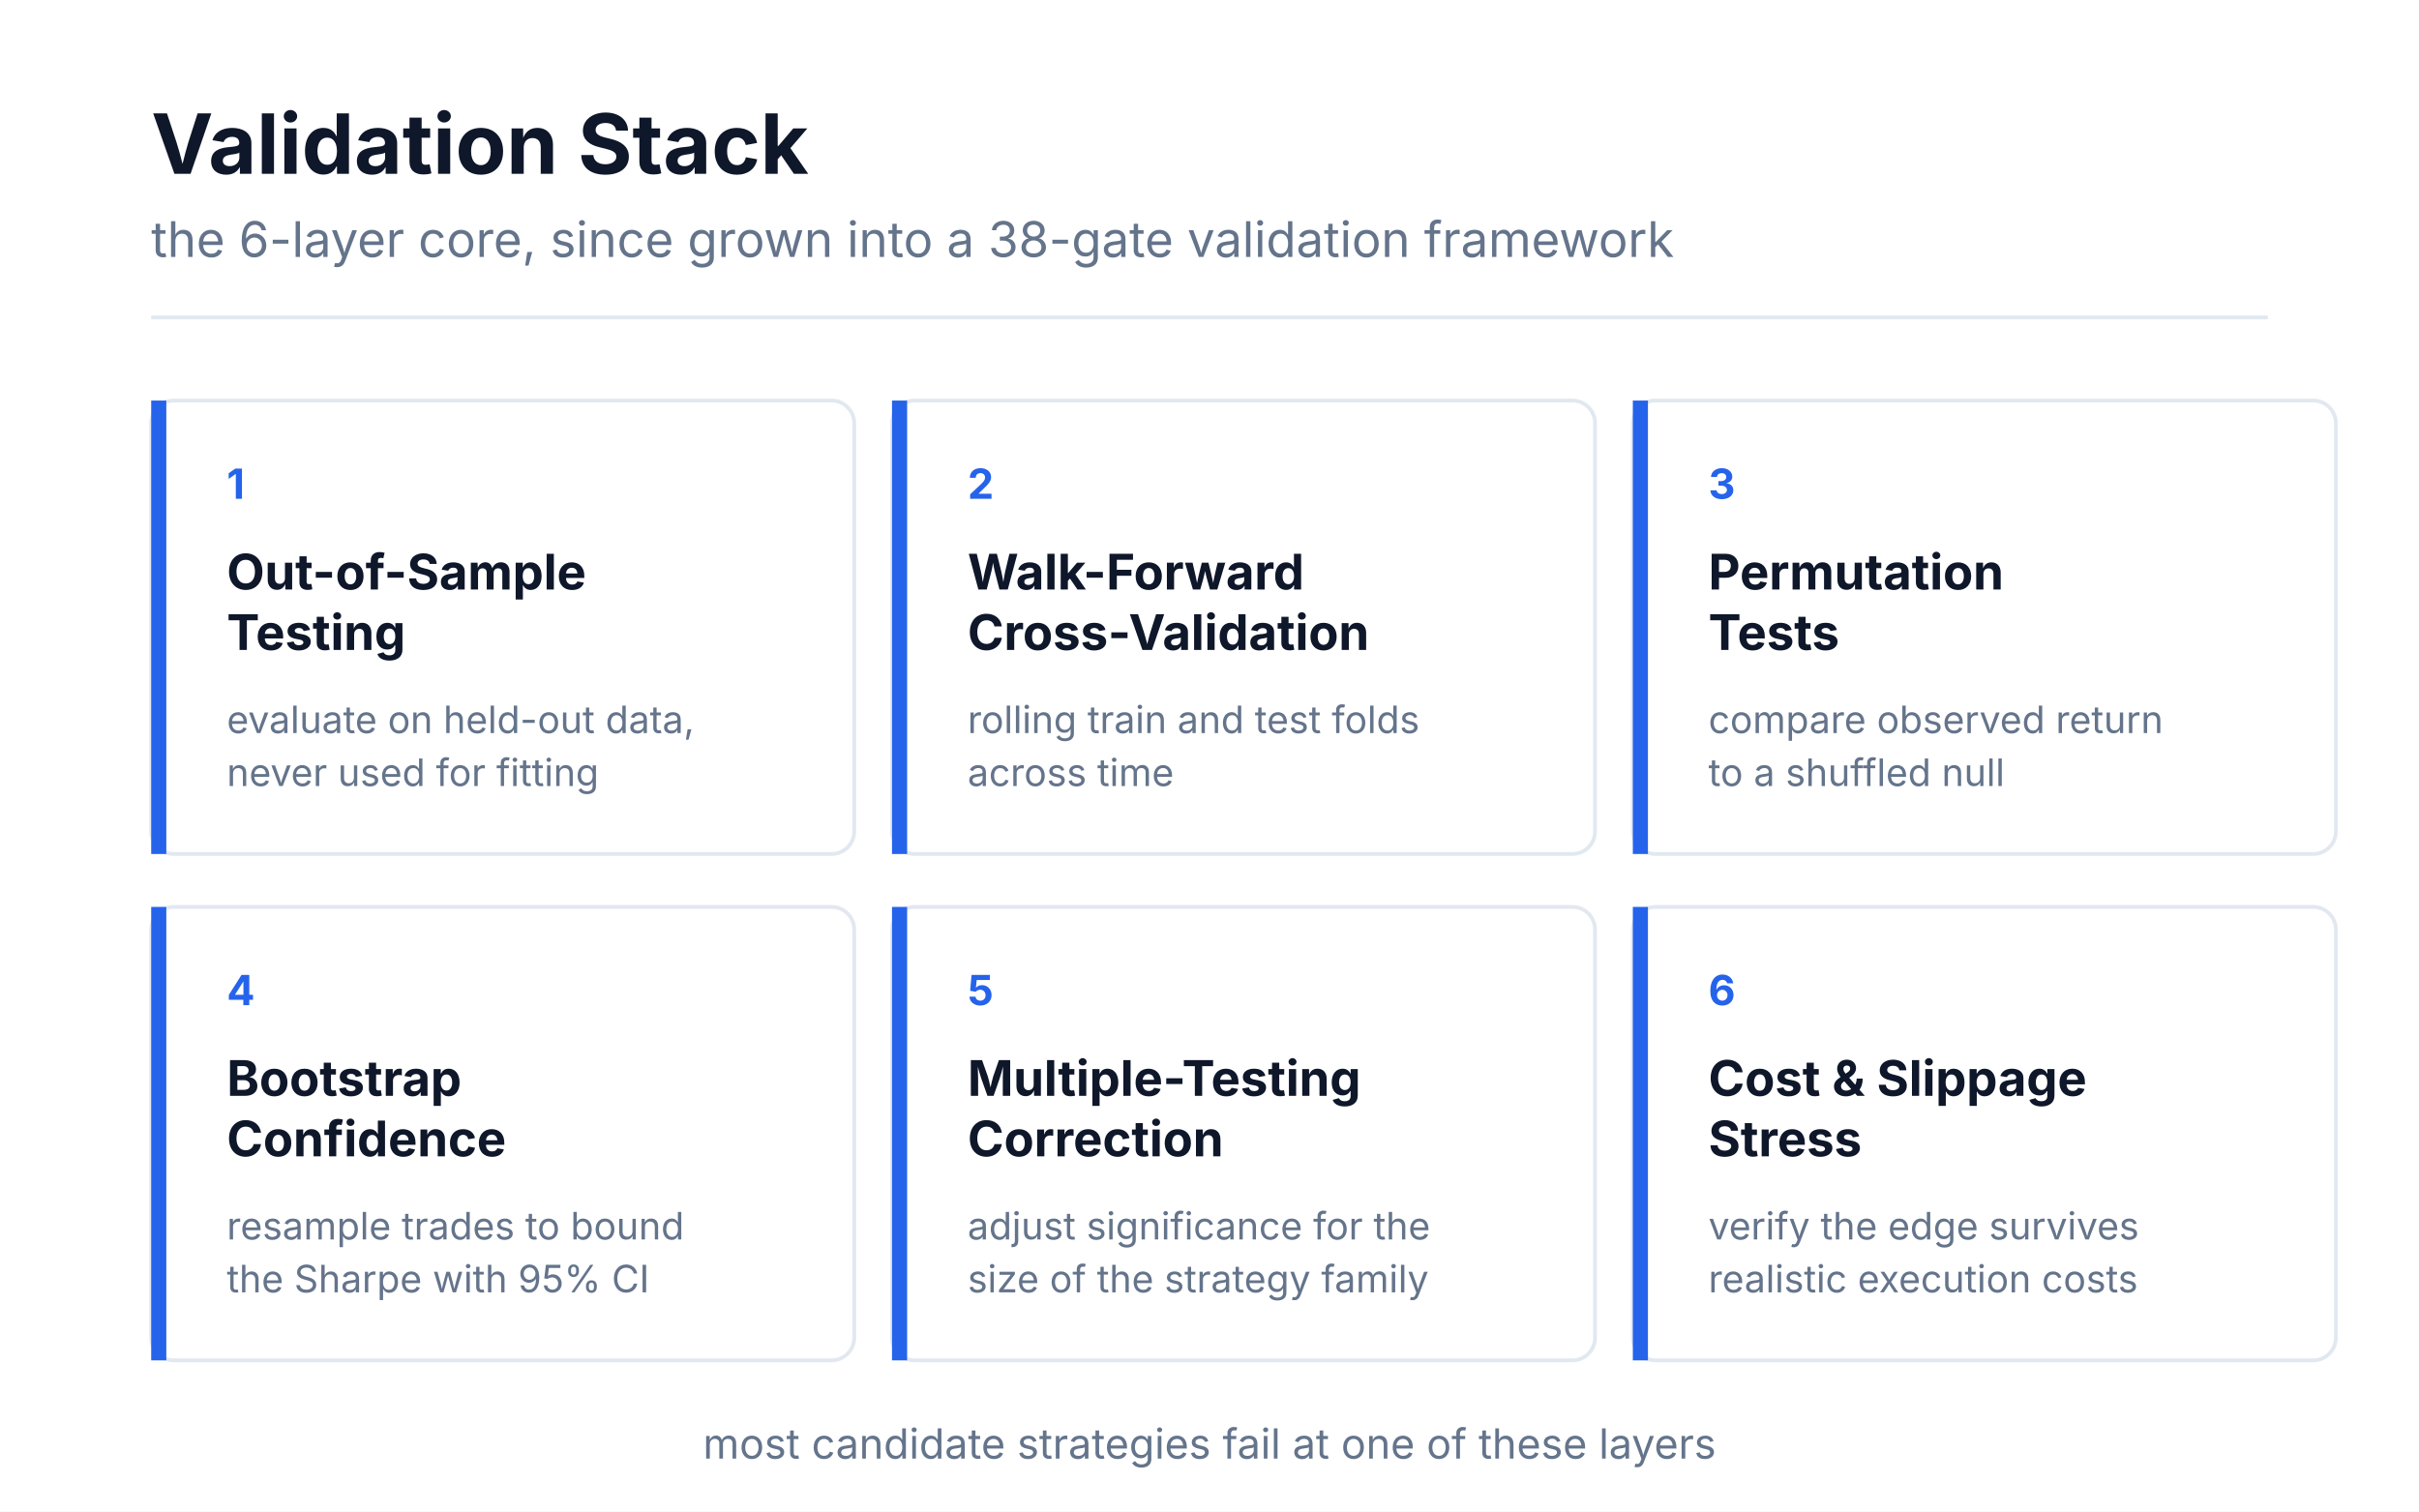
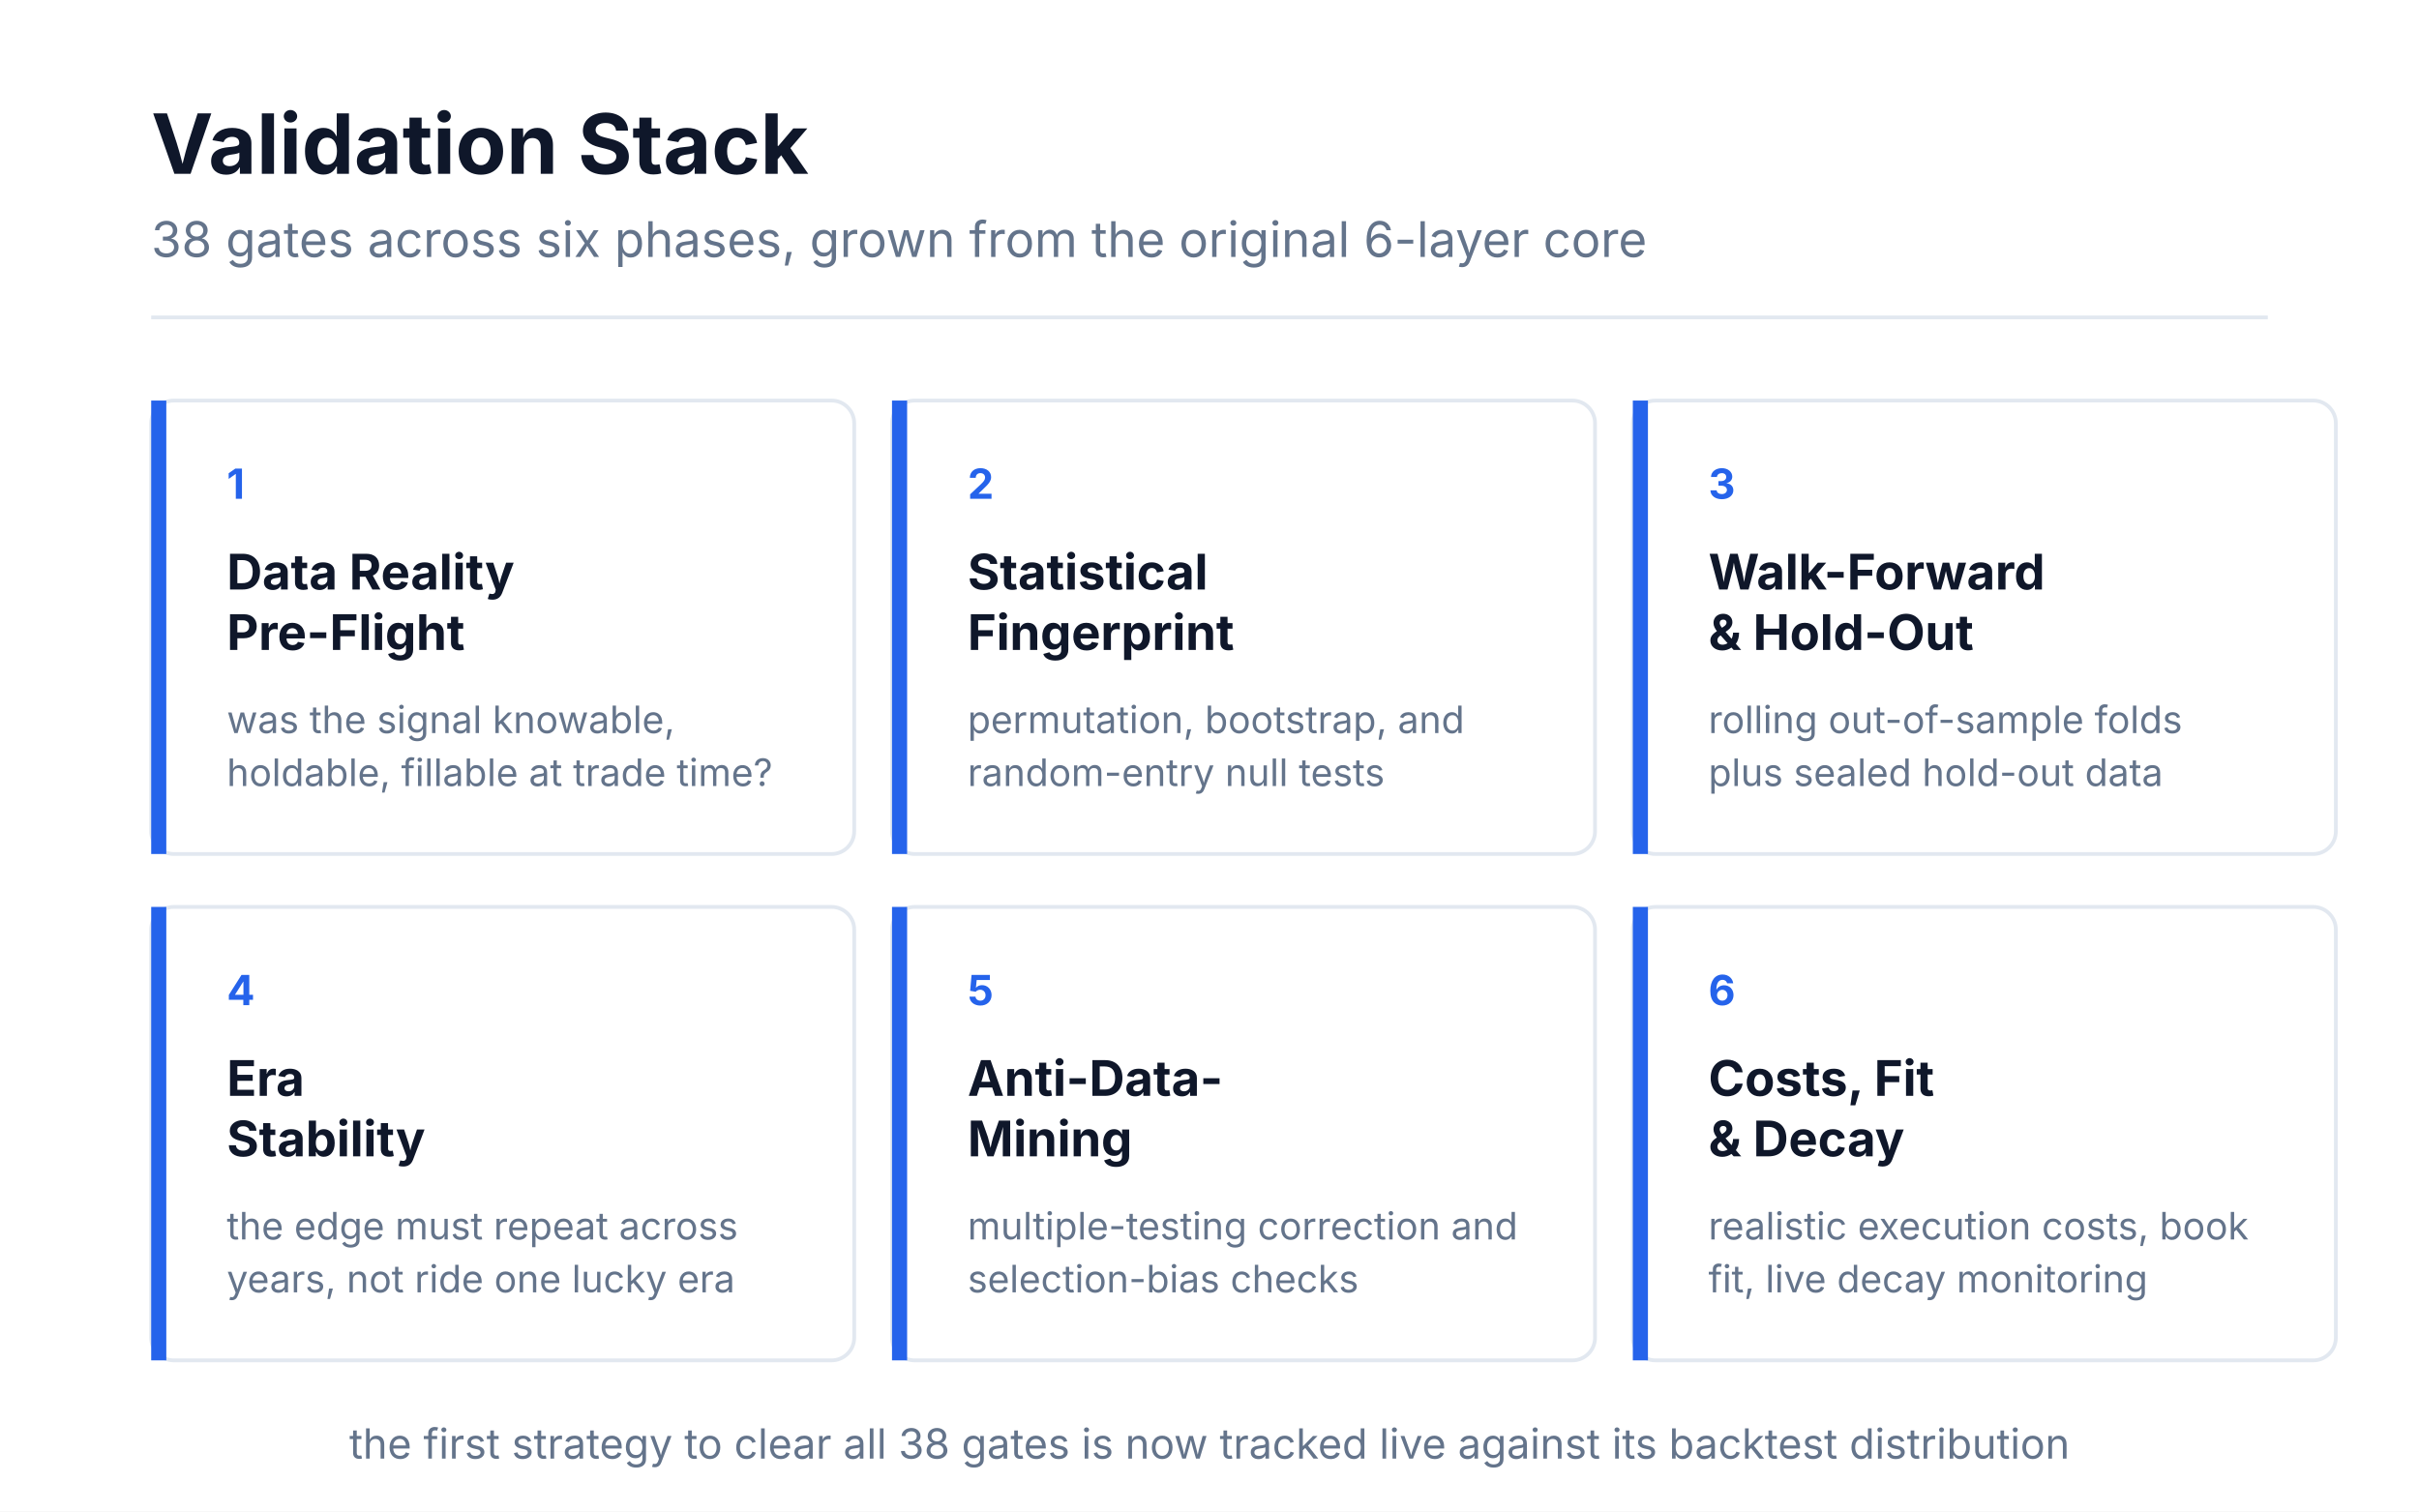
<svg xmlns="http://www.w3.org/2000/svg" width="640" height="400" viewBox="0 0 640 400" font-family="Helvetica Neue, Inter, Arial, sans-serif">
  <rect width="640" height="400" fill="#FFFFFF" />
  <text x="40" y="46" font-size="22" font-weight="700" fill="#0F172A">Validation Stack</text>
-   <text x="40" y="68" font-size="13" fill="#64748B">the 6-layer core, since grown into a 38-gate validation framework</text>
+   <text x="40" y="68" font-size="13" fill="#64748B">38 gates across six phases, grown from the original 6-layer core</text>
  <line x1="40" y1="84" x2="600" y2="84" stroke="#E2E8F0" stroke-width="1" />
  <g>
    <rect x="40" y="106" width="186" height="120" rx="6" fill="#FFFFFF" stroke="#E2E8F0" stroke-width="1" />
    <rect x="40" y="106" width="4" height="120" fill="#2563EB" />
    <text x="60" y="132" font-size="11" font-weight="700" fill="#2563EB">1</text>
-     <text x="60" y="156" font-size="13" font-weight="700" fill="#0F172A">Out-of-Sample</text>
-     <text x="60" y="172" font-size="13" font-weight="700" fill="#0F172A">Testing</text>
-     <text x="60" y="194" font-size="10" fill="#64748B">evaluate on held-out data,</text>
-     <text x="60" y="208" font-size="10" fill="#64748B">never used for fitting</text>
+     <text x="60" y="156" font-size="13" font-weight="700" fill="#0F172A">Data Reality</text>
+     <text x="60" y="172" font-size="13" font-weight="700" fill="#0F172A">Pre-Flight</text>
+     <text x="60" y="194" font-size="10" fill="#64748B">was the signal knowable,</text>
+     <text x="60" y="208" font-size="10" fill="#64748B">holdable, fillable at trade time?</text>
    <rect x="236" y="106" width="186" height="120" rx="6" fill="#FFFFFF" stroke="#E2E8F0" stroke-width="1" />
    <rect x="236" y="106" width="4" height="120" fill="#2563EB" />
    <text x="256" y="132" font-size="11" font-weight="700" fill="#2563EB">2</text>
-     <text x="256" y="156" font-size="13" font-weight="700" fill="#0F172A">Walk-Forward</text>
-     <text x="256" y="172" font-size="13" font-weight="700" fill="#0F172A">Cross-Validation</text>
-     <text x="256" y="194" font-size="10" fill="#64748B">rolling train and test folds</text>
-     <text x="256" y="208" font-size="10" fill="#64748B">across time</text>
+     <text x="256" y="156" font-size="13" font-weight="700" fill="#0F172A">Statistical</text>
+     <text x="256" y="172" font-size="13" font-weight="700" fill="#0F172A">Fingerprint</text>
+     <text x="256" y="194" font-size="10" fill="#64748B">permutation, bootstrap, and</text>
+     <text x="256" y="208" font-size="10" fill="#64748B">random-entry null tests</text>
    <rect x="432" y="106" width="186" height="120" rx="6" fill="#FFFFFF" stroke="#E2E8F0" stroke-width="1" />
    <rect x="432" y="106" width="4" height="120" fill="#2563EB" />
    <text x="452" y="132" font-size="11" font-weight="700" fill="#2563EB">3</text>
-     <text x="452" y="156" font-size="13" font-weight="700" fill="#0F172A">Permutation</text>
-     <text x="452" y="172" font-size="13" font-weight="700" fill="#0F172A">Tests</text>
-     <text x="452" y="194" font-size="10" fill="#64748B">compare observed return</text>
-     <text x="452" y="208" font-size="10" fill="#64748B">to a shuffled null</text>
+     <text x="452" y="156" font-size="13" font-weight="700" fill="#0F172A">Walk-Forward</text>
+     <text x="452" y="172" font-size="13" font-weight="700" fill="#0F172A">&amp; Hold-Out</text>
+     <text x="452" y="194" font-size="10" fill="#64748B">rolling out-of-sample folds</text>
+     <text x="452" y="208" font-size="10" fill="#64748B">plus sealed hold-out data</text>
    <rect x="40" y="240" width="186" height="120" rx="6" fill="#FFFFFF" stroke="#E2E8F0" stroke-width="1" />
    <rect x="40" y="240" width="4" height="120" fill="#2563EB" />
    <text x="60" y="266" font-size="11" font-weight="700" fill="#2563EB">4</text>
-     <text x="60" y="290" font-size="13" font-weight="700" fill="#0F172A">Bootstrap</text>
-     <text x="60" y="306" font-size="13" font-weight="700" fill="#0F172A">Confidence</text>
-     <text x="60" y="328" font-size="10" fill="#64748B">resample trades to bound</text>
-     <text x="60" y="342" font-size="10" fill="#64748B">the Sharpe with 95% CI</text>
+     <text x="60" y="290" font-size="13" font-weight="700" fill="#0F172A">Era</text>
+     <text x="60" y="306" font-size="13" font-weight="700" fill="#0F172A">Stability</text>
+     <text x="60" y="328" font-size="10" fill="#64748B">the edge must repeat across</text>
+     <text x="60" y="342" font-size="10" fill="#64748B">years, not ride one lucky era</text>
    <rect x="236" y="240" width="186" height="120" rx="6" fill="#FFFFFF" stroke="#E2E8F0" stroke-width="1" />
    <rect x="236" y="240" width="4" height="120" fill="#2563EB" />
    <text x="256" y="266" font-size="11" font-weight="700" fill="#2563EB">5</text>
-     <text x="256" y="290" font-size="13" font-weight="700" fill="#0F172A">Multiple-Testing</text>
-     <text x="256" y="306" font-size="13" font-weight="700" fill="#0F172A">Correction</text>
-     <text x="256" y="328" font-size="10" fill="#64748B">adjust significance for the</text>
-     <text x="256" y="342" font-size="10" fill="#64748B">size of the strategy family</text>
+     <text x="256" y="290" font-size="13" font-weight="700" fill="#0F172A">Anti-Data-</text>
+     <text x="256" y="306" font-size="13" font-weight="700" fill="#0F172A">Mining</text>
+     <text x="256" y="328" font-size="10" fill="#64748B">multiple-testing correction and</text>
+     <text x="256" y="342" font-size="10" fill="#64748B">selection-bias checks</text>
    <rect x="432" y="240" width="186" height="120" rx="6" fill="#FFFFFF" stroke="#E2E8F0" stroke-width="1" />
    <rect x="432" y="240" width="4" height="120" fill="#2563EB" />
    <text x="452" y="266" font-size="11" font-weight="700" fill="#2563EB">6</text>
-     <text x="452" y="290" font-size="13" font-weight="700" fill="#0F172A">Cost &amp; Slippage</text>
-     <text x="452" y="306" font-size="13" font-weight="700" fill="#0F172A">Stress</text>
-     <text x="452" y="328" font-size="10" fill="#64748B">verify the edge survives</text>
-     <text x="452" y="342" font-size="10" fill="#64748B">realistic execution costs</text>
+     <text x="452" y="290" font-size="13" font-weight="700" fill="#0F172A">Costs, Fit</text>
+     <text x="452" y="306" font-size="13" font-weight="700" fill="#0F172A">&amp; Decay</text>
+     <text x="452" y="328" font-size="10" fill="#64748B">realistic execution costs, book</text>
+     <text x="452" y="342" font-size="10" fill="#64748B">fit, live decay monitoring</text>
  </g>
-   <text x="320" y="386" font-size="11" fill="#64748B" text-anchor="middle">most candidate strategies fail at one of these layers</text>
+   <text x="320" y="386" font-size="11" fill="#64748B" text-anchor="middle">the first strategy to clear all 38 gates is now tracked live against its backtest distribution</text>
</svg>
